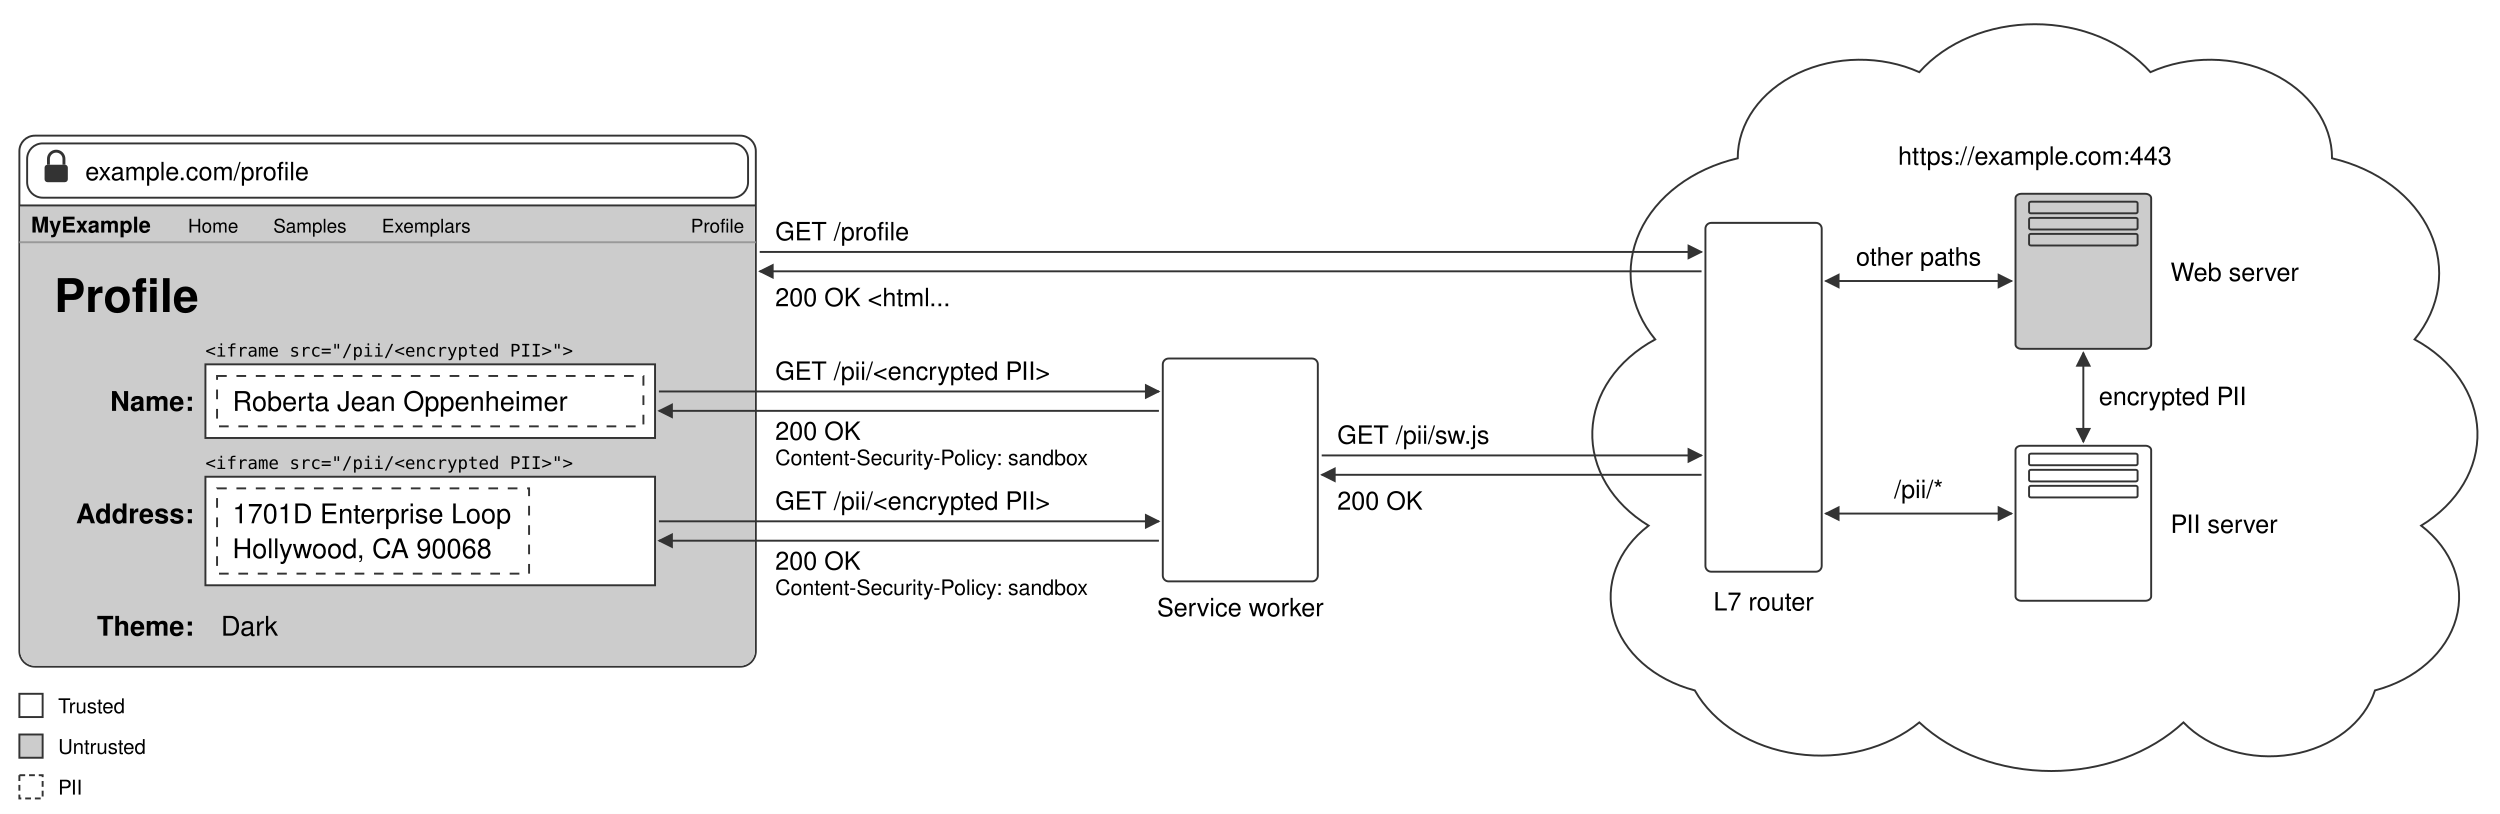
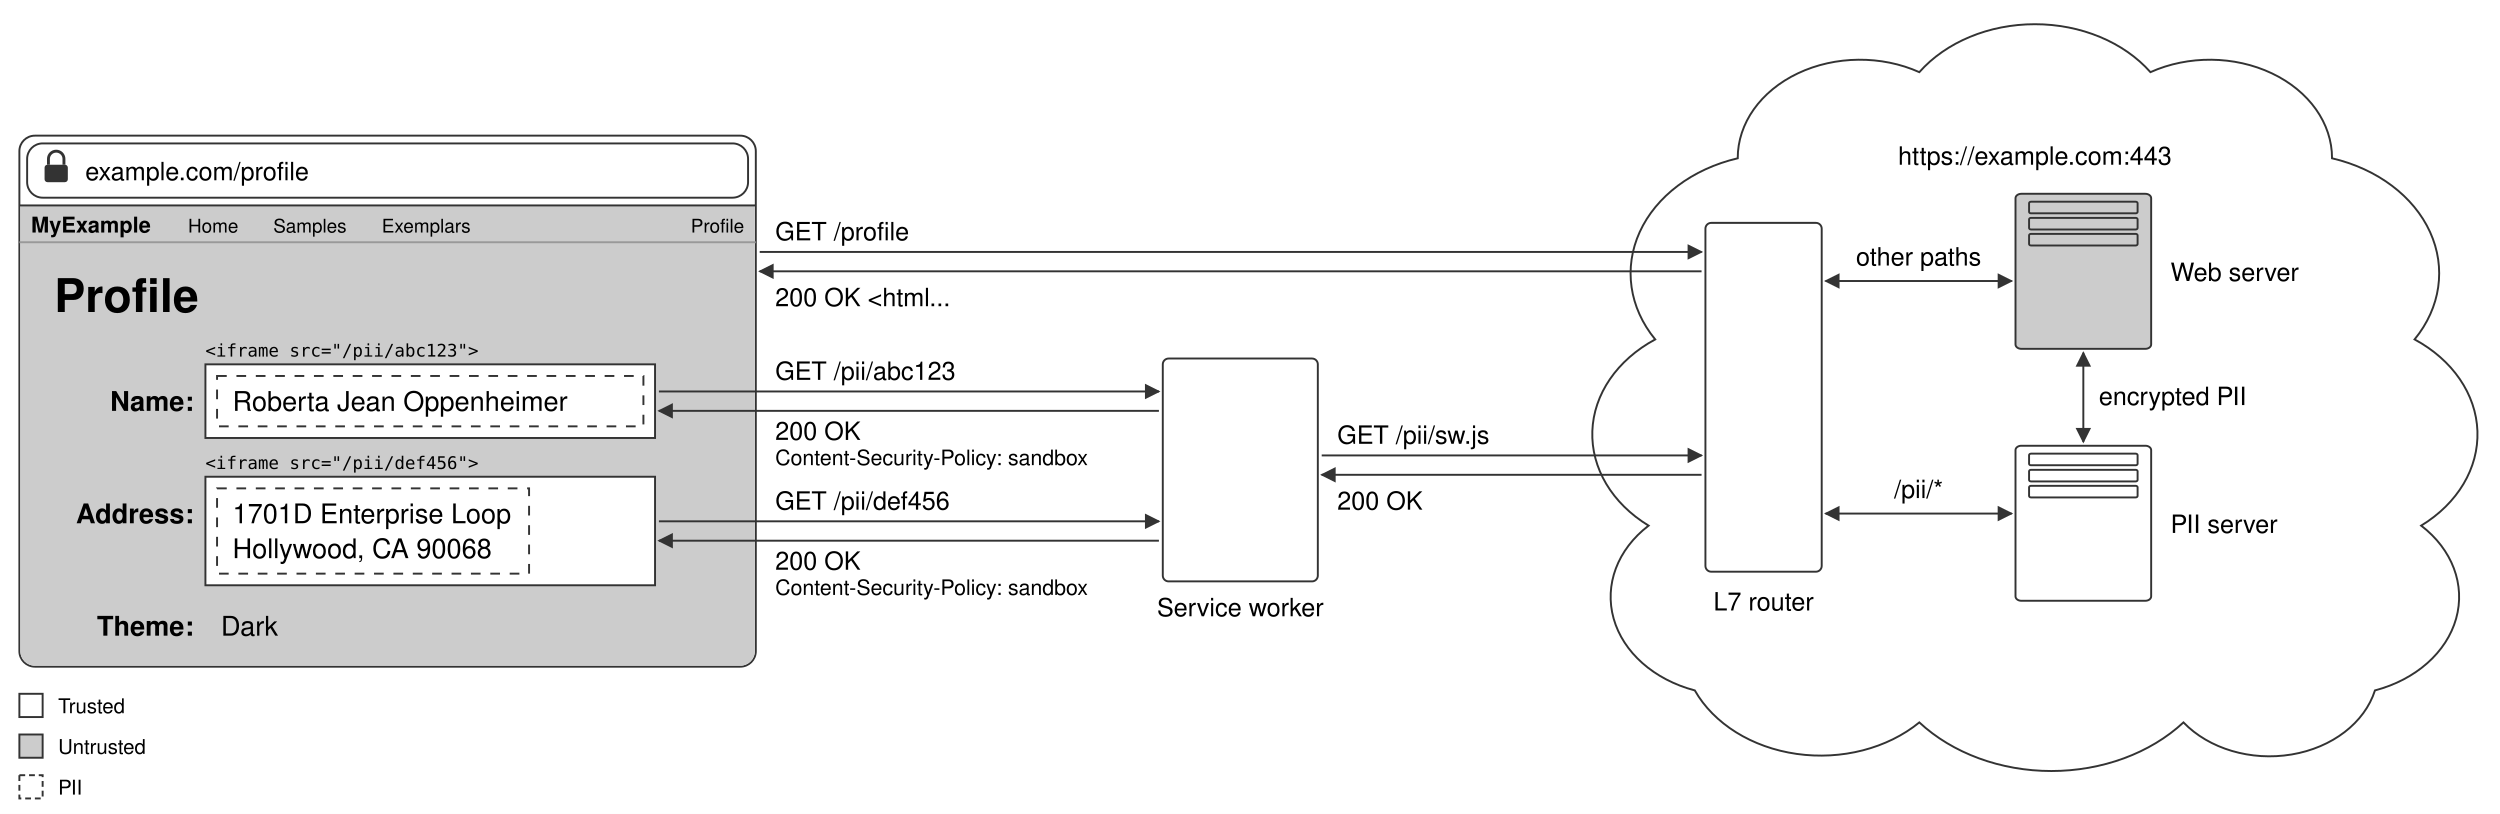
<svg xmlns="http://www.w3.org/2000/svg" width="1290" height="420" viewBox="0 0 1290 420" font-family="-apple-system, BlinkMacSystemFont, 'Segoe UI', Helvetica, Arial, sans-serif" font-size="14" fill="#000">
  <defs>
    <marker id="arrowhead" viewBox="0 0 10 10" refX="9" refY="5" markerWidth="8" markerHeight="8" orient="auto-start-reverse">
      <path d="M0,0 L10,5 L0,10 z" fill="#333" />
    </marker>
    <symbol id="lock" viewBox="0 0 12 16" overflow="visible">
      <path d="M2,7 v-3 a4,4 0 0 1 8,0 v3" fill="none" stroke="#333" stroke-width="1.5" />
      <rect y="7" width="12" height="9" rx="1.5" fill="#333" />
    </symbol>
    <symbol id="cloud" viewBox="0 0 270 222" preserveAspectRatio="none" overflow="visible">
      <path d="M32,197.1              A37,28.9 0 0 1 18,148.7              A43,33.6 0 0 1 20,94              A45,35.2 0 0 1 45,40.8              A37,28.9 0 0 1 100,15.5              A43,33.6 0 0 1 170,15.5              A37,28.9 0 0 1 225,40.8              A45,35.2 0 0 1 250,94              A43,33.6 0 0 1 252,148.7              A37,28.9 0 0 1 238,197.1              A33,25.8 0 0 1 180,206.5              A53,41.5 0 0 1 100,206.5              A42,32.9 0 0 1 32,197.1 z" fill="inherit" stroke="#333" vector-effect="non-scaling-stroke" />
    </symbol>
    <symbol id="server" viewBox="0 0 70 105.6" preserveAspectRatio="none" overflow="visible">
      <rect width="70" height="105.6" rx="3" fill="inherit" stroke="#333" vector-effect="non-scaling-stroke" />
      <rect x="7" y="5.4" width="56" height="7.9" rx="1" fill="inherit" stroke="#333" vector-effect="non-scaling-stroke" />
      <rect x="7" y="16.4" width="56" height="7.9" rx="1" fill="inherit" stroke="#333" vector-effect="non-scaling-stroke" />
      <rect x="7" y="27.3" width="56" height="7.9" rx="1" fill="inherit" stroke="#333" vector-effect="non-scaling-stroke" />
    </symbol>
    <symbol id="legend" viewBox="0 0 70 60" overflow="visible">
      <rect width="12" height="12" fill="#fff" stroke="#333" />
      <text x="20" y="10" font-size="10.5">Trusted</text>
      <rect y="21" width="12" height="12" fill="#ccc" stroke="#333" />
      <text x="20" y="31" font-size="10.5">Untrusted</text>
      <rect y="42" width="12" height="12" fill="#fff" stroke="#333" stroke-dasharray="3 2" />
      <text x="20" y="52" font-size="10.5">PII</text>
    </symbol>
  </defs>
  <rect width="1290" height="420" fill="#fff" />
  <g transform="translate(0,60)">
    <rect x="10" y="10" width="380" height="274" rx="8" fill="#fff" stroke="#333" />
    <rect x="14" y="14" width="372" height="28" rx="8" fill="#fff" stroke="#333" />
    <use href="#lock" x="23" y="18" width="12" height="16" />
    <text x="44" y="33" font-size="13">example.com/profile</text>
    <path d="M10.5,46 H389.5 V276 A7.5,7.5 0 0 1 382,283.5 H18 A7.5,7.5 0 0 1 10.5,276 Z" fill="#ccc" />
    <line x1="10" y1="46" x2="390" y2="46" stroke="#333" />
    <text x="16" y="60" font-size="11.25" font-weight="bold">MyExample</text>
    <text x="97" y="60" font-size="9.75">Home</text>
    <text x="141" y="60" font-size="9.75">Samples</text>
    <text x="197" y="60" font-size="9.75">Exemplars</text>
    <text x="384" y="60" font-size="9.75" text-anchor="end">Profile</text>
    <line x1="10" y1="65" x2="390" y2="65" stroke="#999" />
    <text x="28" y="101" font-size="24" font-weight="bold">Profile</text>
    <text x="100" y="152" text-anchor="end" font-weight="bold">Name:</text>
-     <text x="106" y="124" font-family="ui-monospace, SFMono-Regular, Menlo, Consolas, monospace" font-size="9">&lt;iframe src="/pii/&lt;encrypted PII&gt;"&gt;</text>
+     <text x="106" y="124" font-family="ui-monospace, SFMono-Regular, Menlo, Consolas, monospace" font-size="9">&lt;iframe src="/pii/abc123"&gt;</text>
    <rect x="106" y="128" width="232" height="38" fill="#fff" stroke="#333" />
    <rect x="112" y="134" width="220" height="26" fill="#fff" stroke="#333" stroke-dasharray="5 5" />
    <text x="120" y="152">Roberta Jean Oppenheimer</text>
    <text x="100" y="210" text-anchor="end" font-weight="bold">Address:</text>
-     <text x="106" y="182" font-family="ui-monospace, SFMono-Regular, Menlo, Consolas, monospace" font-size="9">&lt;iframe src="/pii/&lt;encrypted PII&gt;"&gt;</text>
+     <text x="106" y="182" font-family="ui-monospace, SFMono-Regular, Menlo, Consolas, monospace" font-size="9">&lt;iframe src="/pii/def456"&gt;</text>
    <rect x="106" y="186" width="232" height="56" fill="#fff" stroke="#333" />
    <rect x="112" y="192" width="161" height="44" fill="#fff" stroke="#333" stroke-dasharray="5 5" />
    <text x="120" y="210">1701D Enterprise Loop<tspan x="120" dy="18">Hollywood, CA 90068</tspan>
    </text>
    <text x="100" y="268" text-anchor="end" font-weight="bold">Theme:</text>
    <text x="114" y="268">Dark</text>
  </g>
  <rect x="600" y="185" width="80" height="115" rx="3" fill="#fff" stroke="#333" />
  <text x="640" y="318" text-anchor="middle" font-size="13">Service worker</text>
  <use href="#cloud" x="820" y="10" width="460" height="390" fill="#fff" />
  <text x="1050" y="85" text-anchor="middle" font-size="13">https://example.com:443</text>
  <rect x="880" y="115" width="60" height="180" rx="3" fill="#fff" stroke="#333" />
  <text x="910" y="315" text-anchor="middle" font-size="13">L7 router</text>
  <use href="#server" x="1040" y="100" width="70" height="80" fill="#ccc" />
  <text x="1120" y="145" font-size="13">Web server</text>
  <use href="#server" x="1040" y="230" width="70" height="80" fill="#fff" />
  <text x="1120" y="275" font-size="13">PII server</text>
  <line x1="942" y1="145" x2="1038" y2="145" stroke="#333" marker-start="url(#arrowhead)" marker-end="url(#arrowhead)" />
  <text x="990" y="137" text-anchor="middle" font-size="13">other paths</text>
  <line x1="942" y1="265" x2="1038" y2="265" stroke="#333" marker-start="url(#arrowhead)" marker-end="url(#arrowhead)" />
  <text x="990" y="257" text-anchor="middle" font-size="13">/pii/*</text>
  <line x1="1075" y1="182" x2="1075" y2="228" stroke="#333" marker-start="url(#arrowhead)" marker-end="url(#arrowhead)" />
  <text x="1083" y="209" font-size="13">encrypted PII</text>
  <line x1="682" y1="235" x2="878" y2="235" stroke="#333" marker-end="url(#arrowhead)" />
  <text x="690" y="229" font-size="13">GET /pii/sw.js</text>
  <line x1="878" y1="245" x2="682" y2="245" stroke="#333" marker-end="url(#arrowhead)" />
  <text x="690" y="263" font-size="13">200 OK</text>
  <line x1="392" y1="130" x2="878" y2="130" stroke="#333" marker-end="url(#arrowhead)" />
  <text x="400" y="124" font-size="13">GET /profile</text>
  <line x1="878" y1="140" x2="392" y2="140" stroke="#333" marker-end="url(#arrowhead)" />
  <text x="400" y="158" font-size="13">200 OK &lt;html...</text>
  <line x1="340" y1="202" x2="598" y2="202" stroke="#333" marker-end="url(#arrowhead)" />
-   <text x="400" y="196" font-size="13">GET /pii/&lt;encrypted PII&gt;</text>
+   <text x="400" y="196" font-size="13">GET /pii/abc123</text>
  <line x1="598" y1="212" x2="340" y2="212" stroke="#333" marker-end="url(#arrowhead)" />
  <text x="400" y="227" font-size="13">200 OK<tspan x="400" dy="13" font-size="11">Content-Security-Policy: sandbox</tspan>
  </text>
  <line x1="340" y1="269" x2="598" y2="269" stroke="#333" marker-end="url(#arrowhead)" />
-   <text x="400" y="263" font-size="13">GET /pii/&lt;encrypted PII&gt;</text>
+   <text x="400" y="263" font-size="13">GET /pii/def456</text>
  <line x1="598" y1="279" x2="340" y2="279" stroke="#333" marker-end="url(#arrowhead)" />
  <text x="400" y="294" font-size="13">200 OK<tspan x="400" dy="13" font-size="11">Content-Security-Policy: sandbox</tspan>
  </text>
  <g transform="translate(0,97)">
    <use href="#legend" x="10" y="261" width="70" height="60" />
  </g>
</svg>
